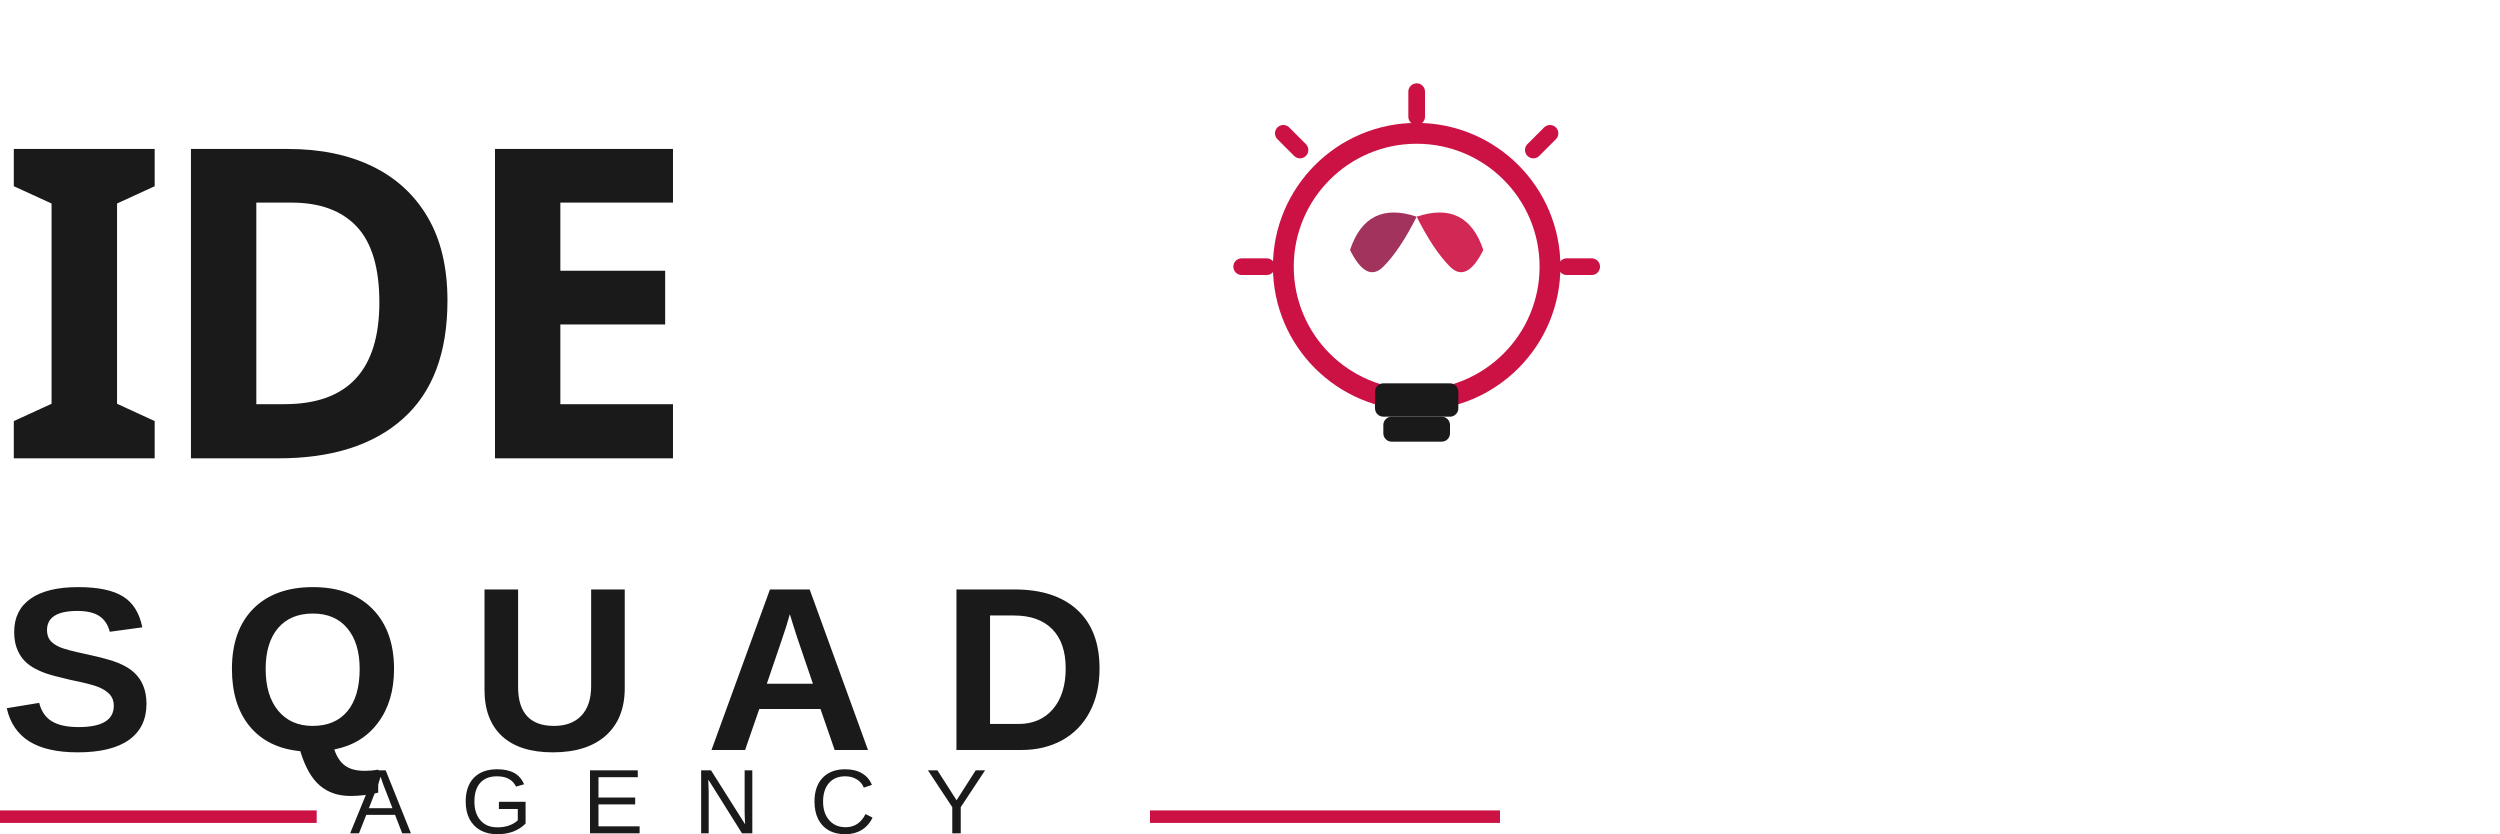
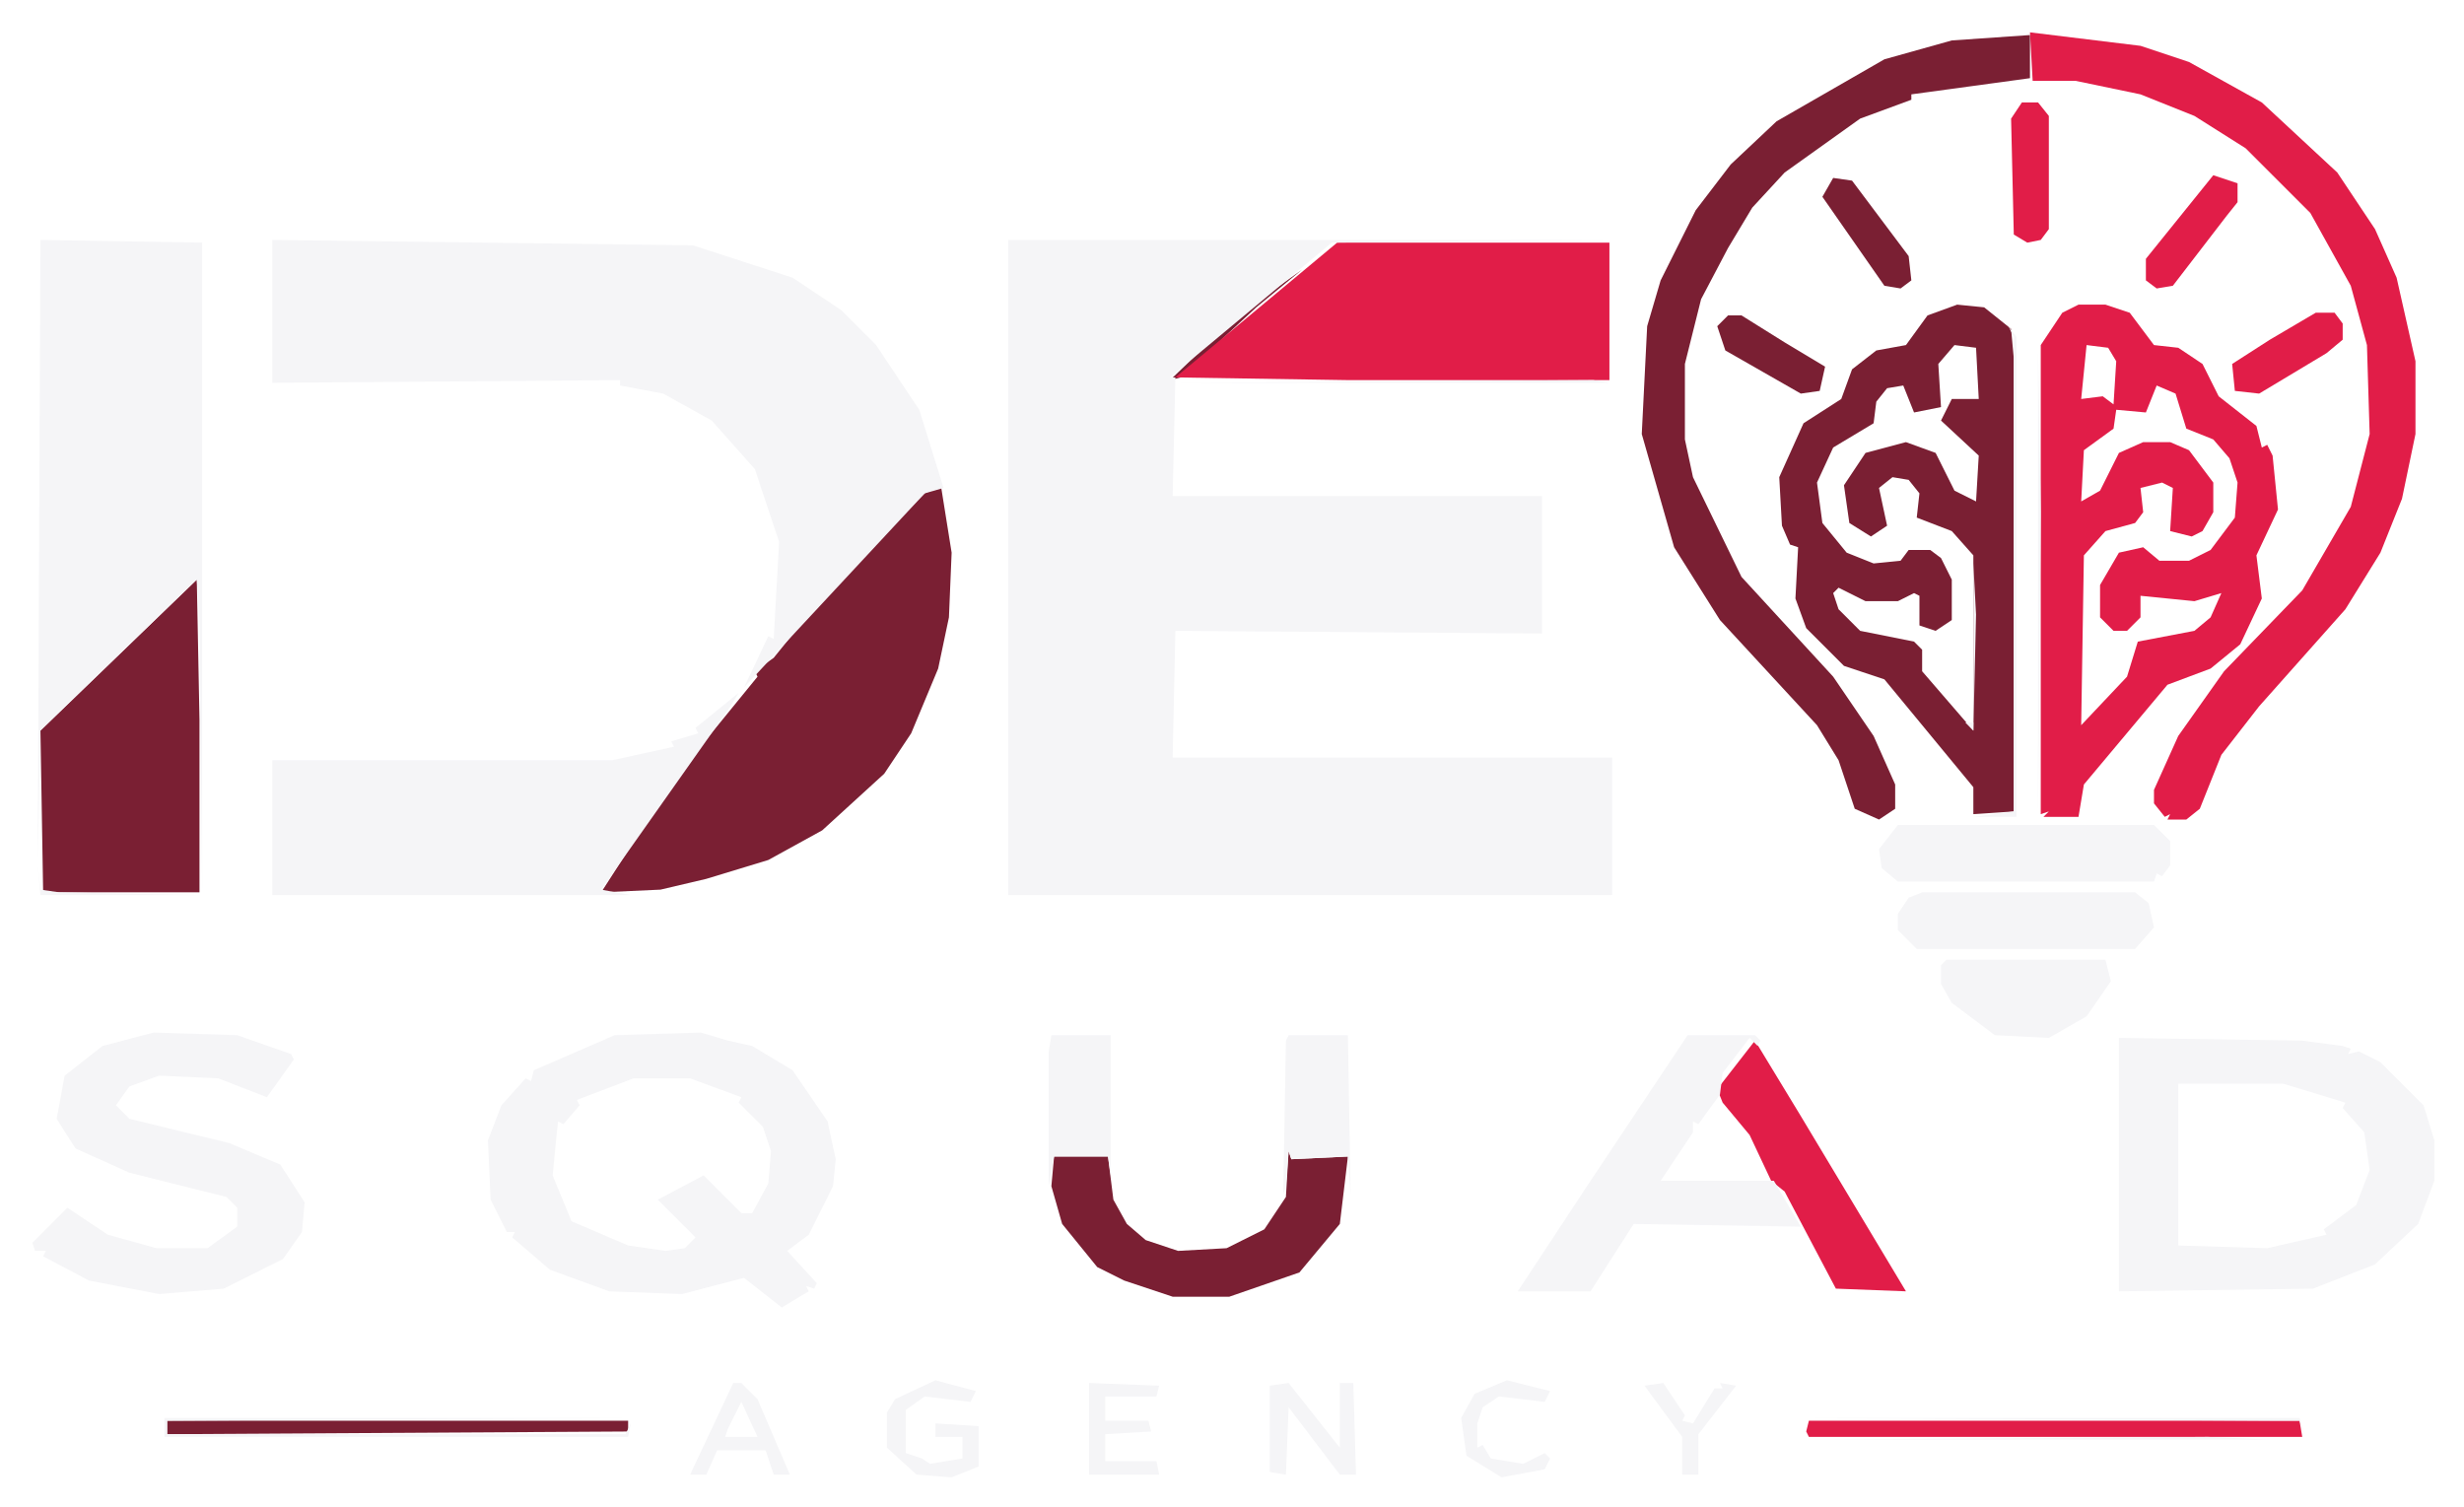
- <svg xmlns="http://www.w3.org/2000/svg" viewBox="0 0 300 100" width="300" height="100">
-   <text x="0" y="55" font-family="Arial Black, sans-serif" font-size="52" font-weight="900" fill="#1a1a1a" letter-spacing="-2">IDE</text>
-   <g transform="translate(152, 10)">
-     <circle cx="18" cy="22" r="16" fill="none" stroke="#CC1144" stroke-width="2.5" />
-     <path d="M10 20 Q12 14 18 16 Q16 20 14 22 Q12 24 10 20Z" fill="#8B0033" opacity="0.8" />
-     <path d="M26 20 Q24 14 18 16 Q20 20 22 22 Q24 24 26 20Z" fill="#CC1144" opacity="0.9" />
-     <rect x="13" y="36" width="10" height="4" rx="1" fill="#1a1a1a" />
-     <rect x="14" y="40" width="8" height="3" rx="1" fill="#1a1a1a" />
-     <line x1="18" y1="4" x2="18" y2="1" stroke="#CC1144" stroke-width="2" stroke-linecap="round" />
-     <line x1="32" y1="8" x2="34" y2="6" stroke="#CC1144" stroke-width="2" stroke-linecap="round" />
-     <line x1="4" y1="8" x2="2" y2="6" stroke="#CC1144" stroke-width="2" stroke-linecap="round" />
-     <line x1="36" y1="22" x2="39" y2="22" stroke="#CC1144" stroke-width="2" stroke-linecap="round" />
-     <line x1="0" y1="22" x2="-3" y2="22" stroke="#CC1144" stroke-width="2" stroke-linecap="round" />
+ <svg xmlns="http://www.w3.org/2000/svg" viewBox="0 0 914 559" width="914" height="559" fill="none">
+   <g fill-rule="evenodd">
+     <path id="bulb-outline-left" fill="#7A1F33" d="M 676.0 73.0 L 680.0 66.0 L 687.0 67.0 L 708.0 95.0 L 709.0 104.0 L 705.0 107.0 L 699.0 106.0 Z M 641.0 92.0 L 631.0 111.0 L 625.0 135.0 L 625.0 163.0 L 628.0 177.0 L 646.0 214.0 L 680.0 251.0 L 695.0 273.0 L 703.0 291.0 L 703.0 300.0 L 697.0 304.0 L 688.0 300.0 L 682.0 282.0 L 674.0 269.0 L 638.0 230.0 L 621.0 203.0 L 609.0 161.0 L 611.0 121.0 L 616.0 104.0 L 629.0 78.0 L 642.0 61.0 L 659.0 45.0 L 699.0 22.0 L 724.0 15.0 L 753.0 13.0 L 753.0 29.0 L 709.0 35.0 L 709.0 37.0 L 690.0 44.0 L 662.0 64.0 L 650.0 77.0 Z M 662.0 127.0 L 677.0 136.0 L 675.0 145.0 L 668.0 146.0 L 640.0 130.0 L 637.0 121.0 L 641.0 117.0 L 646.0 117.0 Z" />
+     <path id="bulb-outline-right" fill="#E11D48" d="M 760.0 78.0 L 760.0 85.0 L 757.0 89.0 L 752.0 90.0 L 747.0 87.0 L 746.0 44.0 L 750.0 38.0 L 756.0 38.0 L 760.0 43.0 Z M 838.0 262.0 L 824.0 280.0 L 816.0 300.0 L 811.0 304.0 L 804.0 304.0 L 805.0 302.0 L 803.0 303.0 L 799.0 298.0 L 799.0 293.0 L 808.0 273.0 L 825.0 249.0 L 854.0 219.0 L 872.0 188.0 L 879.0 161.0 L 878.0 128.0 L 872.0 106.0 L 857.0 79.0 L 833.0 55.0 L 814.0 43.0 L 794.0 35.0 L 770.0 30.0 L 754.0 30.0 L 753.0 12.0 L 794.0 17.0 L 812.0 23.0 L 839.0 38.0 L 867.0 64.0 L 881.0 85.0 L 889.0 103.0 L 896.0 134.0 L 896.0 161.0 L 891.0 185.0 L 883.0 205.0 L 870.0 226.0 Z M 826.0 80.0 L 806.0 106.0 L 800.0 107.0 L 796.0 104.0 L 796.0 96.0 L 821.0 65.0 L 830.0 68.0 L 830.0 75.0 Z M 842.0 126.0 L 859.0 116.0 L 866.0 116.0 L 869.0 120.0 L 869.0 126.0 L 863.0 131.0 L 838.0 146.0 L 829.0 145.0 L 828.0 135.0 Z" />
+     <path id="brain-left" fill="#7A1F33" d="M 734.0 169.0 L 720.0 156.0 L 724.0 148.0 L 734.0 148.0 L 733.0 129.0 L 725.0 128.0 L 719.0 135.0 L 720.0 151.0 L 710.0 153.0 L 706.0 143.0 L 700.0 144.0 L 696.0 149.0 L 695.0 157.0 L 680.0 166.0 L 674.0 179.0 L 676.0 194.0 L 685.0 205.0 L 695.0 209.0 L 705.0 208.0 L 708.0 204.0 L 716.0 204.0 L 720.0 207.0 L 724.0 215.0 L 724.0 230.0 L 718.0 234.0 L 712.0 232.0 L 712.0 221.0 L 710.0 220.0 L 704.0 223.0 L 692.0 223.0 L 682.0 218.0 L 680.0 220.0 L 682.0 226.0 L 690.0 234.0 L 710.0 238.0 L 713.0 241.0 L 713.0 249.0 L 732.0 271.0 L 732.0 206.0 L 724.0 197.0 L 711.0 192.0 L 712.0 183.0 L 708.0 178.0 L 702.0 177.0 L 697.0 181.0 L 700.0 195.0 L 694.0 199.0 L 686.0 194.0 L 684.0 180.0 L 692.0 168.0 L 707.0 164.0 L 718.0 168.0 L 725.0 182.0 L 733.0 186.0 Z M 747.0 133.0 L 747.0 301.0 L 732.0 302.0 L 732.0 292.0 L 699.0 252.0 L 684.0 247.0 L 670.0 233.0 L 666.0 222.0 L 667.0 203.0 L 664.0 202.0 L 661.0 195.0 L 660.0 177.0 L 669.0 157.0 L 683.0 148.0 L 687.0 137.0 L 696.0 130.0 L 707.0 128.0 L 715.0 117.0 L 726.0 113.0 L 736.0 114.0 L 746.0 122.0 Z" />
+     <path id="brain-right" fill="#E11D48" d="M 802.0 179.0 L 794.0 181.0 L 795.0 190.0 L 792.0 194.0 L 781.0 197.0 L 773.0 206.0 L 772.0 269.0 L 789.0 251.0 L 793.0 238.0 L 814.0 234.0 L 820.0 229.0 L 824.0 220.0 L 814.0 223.0 L 794.0 221.0 L 794.0 229.0 L 789.0 234.0 L 784.0 234.0 L 779.0 229.0 L 779.0 217.0 L 786.0 205.0 L 795.0 203.0 L 801.0 208.0 L 812.0 208.0 L 820.0 204.0 L 829.0 192.0 L 830.0 179.0 L 827.0 170.0 L 821.0 163.0 L 811.0 159.0 L 807.0 146.0 L 800.0 143.0 L 796.0 153.0 L 785.0 152.0 L 784.0 159.0 L 773.0 167.0 L 772.0 186.0 L 779.0 182.0 L 786.0 168.0 L 795.0 164.0 L 805.0 164.0 L 812.0 167.0 L 821.0 179.0 L 821.0 190.0 L 817.0 197.0 L 813.0 199.0 L 805.0 197.0 L 806.0 181.0 Z M 784.0 150.0 L 785.0 134.0 L 782.0 129.0 L 774.0 128.0 L 772.0 148.0 L 780.0 147.0 Z M 781.0 113.0 L 790.0 116.0 L 799.0 128.0 L 808.0 129.0 L 817.0 135.0 L 823.0 147.0 L 837.0 158.0 L 839.0 166.0 L 841.0 165.0 L 843.0 169.0 L 845.0 189.0 L 837.0 206.0 L 839.0 222.0 L 831.0 239.0 L 820.0 248.0 L 804.0 254.0 L 773.0 291.0 L 771.0 303.0 L 758.0 303.0 L 760.0 301.0 L 757.0 302.0 L 757.0 128.0 L 765.0 116.0 L 771.0 113.0 Z" />
+     <path id="accents-maroon" fill="#7A1F33" d="M 64.0 527.0 L 233.0 527.0 L 233.0 531.0 L 62.0 532.0 L 62.0 527.0 Z M 262.0 326.0 L 245.0 330.0 L 223.0 331.0 L 250.0 289.0 L 281.0 251.0 L 280.0 249.0 L 287.0 244.0 L 308.0 218.0 L 343.0 183.0 L 349.0 180.0 L 353.0 205.0 L 352.0 229.0 L 348.0 248.0 L 338.0 272.0 L 328.0 287.0 L 305.0 308.0 L 285.0 319.0 Z M 466.0 114.0 L 438.0 140.0 L 434.0 141.0 L 458.0 118.0 L 483.0 100.0 Z M 417.0 475.0 L 407.0 470.0 L 394.0 454.0 L 390.0 440.0 L 391.0 429.0 L 411.0 429.0 L 413.0 445.0 L 418.0 454.0 L 425.0 460.0 L 437.0 464.0 L 455.0 463.0 L 469.0 456.0 L 477.0 444.0 L 478.0 427.0 L 479.0 430.0 L 500.0 429.0 L 497.0 454.0 L 482.0 472.0 L 456.0 481.0 L 435.0 481.0 Z M 74.0 267.0 L 74.0 331.0 L 16.0 331.0 L 15.0 271.0 L 73.0 215.0 Z" />
+     <path id="accents-crimson" fill="#E11D48" d="M 500.0 141.0 L 436.0 140.0 L 496.0 90.0 L 597.0 90.0 L 597.0 141.0 Z M 692.0 527.0 L 853.0 527.0 L 854.0 533.0 L 671.0 533.0 L 670.0 531.0 L 671.0 527.0 Z M 668.0 414.0 L 707.0 479.0 L 681.0 478.0 L 662.0 442.0 L 657.0 438.0 L 649.0 421.0 L 639.0 409.0 L 637.0 404.0 L 651.0 386.0 Z" />
+     <path id="text-chrome" fill="#F5F5F7" d="M 844.0 527.0 L 671.0 526.0 L 853.0 526.0 L 855.0 533.0 L 853.0 527.0 Z M 572.0 207.0 L 572.0 235.0 L 436.0 234.0 L 435.0 281.0 L 598.0 281.0 L 598.0 332.0 L 374.0 332.0 L 374.0 89.0 L 597.0 89.0 L 494.0 90.0 L 434.0 140.0 L 436.0 140.0 L 435.0 184.0 L 572.0 184.0 Z M 819.0 533.0 L 842.0 534.0 L 671.0 534.0 Z M 573.0 545.0 L 557.0 548.0 L 544.0 540.0 L 542.0 526.0 L 547.0 517.0 L 559.0 512.0 L 575.0 516.0 L 573.0 520.0 L 556.0 518.0 L 550.0 522.0 L 548.0 528.0 L 548.0 537.0 L 550.0 536.0 L 553.0 541.0 L 565.0 543.0 L 573.0 539.0 L 575.0 541.0 Z M 591.0 141.0 L 597.0 142.0 L 436.0 142.0 Z M 713.0 331.0 L 792.0 331.0 L 797.0 335.0 L 799.0 344.0 L 792.0 352.0 L 711.0 352.0 L 704.0 345.0 L 704.0 339.0 L 708.0 333.0 Z M 74.0 231.0 L 73.0 215.0 L 15.0 271.0 L 14.0 319.0 L 15.0 89.0 L 75.0 90.0 L 75.0 331.0 Z M 173.0 532.0 L 232.0 532.0 L 234.0 528.0 L 233.0 533.0 L 61.0 533.0 L 61.0 526.0 L 233.0 526.0 L 62.0 527.0 L 62.0 532.0 Z M 325.0 128.0 L 341.0 152.0 L 350.0 181.0 L 343.0 183.0 L 276.0 255.0 L 285.0 236.0 L 287.0 237.0 L 289.0 201.0 L 280.0 174.0 L 264.0 156.0 L 246.0 146.0 L 230.0 143.0 L 230.0 141.0 L 101.0 142.0 L 101.0 89.0 L 257.0 91.0 L 294.0 103.0 L 312.0 115.0 Z M 733.0 228.0 L 732.0 271.0 L 729.0 268.0 L 732.0 268.0 L 732.0 209.0 Z M 342.0 541.0 L 345.0 543.0 L 357.0 541.0 L 357.0 533.0 L 347.0 533.0 L 347.0 528.0 L 363.0 529.0 L 363.0 544.0 L 353.0 548.0 L 340.0 547.0 L 329.0 537.0 L 329.0 524.0 L 332.0 519.0 L 347.0 512.0 L 362.0 516.0 L 360.0 520.0 L 343.0 518.0 L 336.0 523.0 L 336.0 539.0 Z M 590.0 438.0 L 626.0 384.0 L 651.0 384.0 L 653.0 386.0 L 652.0 388.0 L 649.0 385.0 L 639.0 398.0 L 638.0 406.0 L 630.0 417.0 L 628.0 416.0 L 628.0 420.0 L 616.0 438.0 L 658.0 438.0 L 668.0 455.0 L 606.0 454.0 L 590.0 479.0 L 563.0 479.0 Z M 774.0 377.0 L 760.0 385.0 L 740.0 384.0 L 724.0 372.0 L 720.0 365.0 L 720.0 358.0 L 722.0 356.0 L 781.0 356.0 L 783.0 364.0 Z M 270.0 386.0 L 279.0 388.0 L 294.0 397.0 L 307.0 416.0 L 310.0 430.0 L 309.0 440.0 L 300.0 458.0 L 292.0 464.0 L 303.0 476.0 L 302.0 478.0 L 299.0 477.0 L 300.0 479.0 L 290.0 485.0 L 276.0 474.0 L 253.0 480.0 L 226.0 479.0 L 204.0 471.0 L 190.0 459.0 L 191.0 457.0 L 188.0 457.0 L 182.0 445.0 L 181.0 423.0 L 186.0 410.0 L 195.0 400.0 L 197.0 401.0 L 198.0 397.0 L 228.0 384.0 L 260.0 383.0 Z M 818.0 402.0 L 808.0 402.0 L 808.0 462.0 L 841.0 463.0 L 863.0 458.0 L 862.0 456.0 L 874.0 447.0 L 879.0 434.0 L 877.0 420.0 L 869.0 411.0 L 870.0 409.0 L 847.0 402.0 Z M 105.0 467.0 L 83.0 478.0 L 59.0 480.0 L 33.0 475.0 L 16.0 466.0 L 17.0 464.0 L 13.0 464.0 L 12.0 461.0 L 25.0 448.0 L 40.0 458.0 L 58.0 463.0 L 77.0 463.0 L 88.0 455.0 L 88.0 448.0 L 84.0 444.0 L 48.0 435.0 L 28.0 426.0 L 21.0 415.0 L 24.0 399.0 L 38.0 388.0 L 57.0 383.0 L 88.0 384.0 L 108.0 391.0 L 109.0 393.0 L 99.0 407.0 L 81.0 400.0 L 59.0 399.0 L 48.0 403.0 L 43.0 410.0 L 48.0 415.0 L 85.0 424.0 L 104.0 432.0 L 113.0 446.0 L 112.0 457.0 Z M 747.0 206.0 L 747.0 125.0 L 745.0 121.0 L 748.0 125.0 L 748.0 303.0 L 732.0 303.0 L 747.0 301.0 Z M 854.0 386.0 L 869.0 388.0 L 872.0 389.0 L 871.0 391.0 L 875.0 390.0 L 883.0 394.0 L 899.0 410.0 L 903.0 423.0 L 903.0 438.0 L 897.0 454.0 L 881.0 469.0 L 858.0 478.0 L 786.0 479.0 L 786.0 385.0 Z M 477.0 440.0 L 476.0 443.0 L 477.0 386.0 L 478.0 384.0 L 500.0 384.0 L 501.0 443.0 L 500.0 429.0 L 479.0 430.0 L 478.0 427.0 Z M 22.0 331.0 L 74.0 332.0 L 15.0 332.0 L 14.0 321.0 L 15.0 330.0 Z M 205.0 436.0 L 212.0 453.0 L 233.0 462.0 L 247.0 464.0 L 254.0 463.0 L 258.0 459.0 L 244.0 445.0 L 261.0 436.0 L 275.0 450.0 L 279.0 450.0 L 285.0 439.0 L 286.0 427.0 L 283.0 418.0 L 274.0 409.0 L 275.0 407.0 L 256.0 400.0 L 235.0 400.0 L 214.0 408.0 L 215.0 410.0 L 209.0 417.0 L 207.0 416.0 Z M 271.0 262.0 L 223.0 330.0 L 234.0 332.0 L 101.0 332.0 L 101.0 282.0 L 227.0 282.0 L 250.0 277.0 L 249.0 275.0 L 259.0 272.0 L 258.0 270.0 L 274.0 257.0 Z M 800.0 324.0 L 799.0 327.0 L 704.0 327.0 L 698.0 322.0 L 697.0 315.0 L 704.0 306.0 L 799.0 306.0 L 805.0 312.0 L 805.0 321.0 L 802.0 325.0 Z M 275.0 513.0 L 281.0 519.0 L 293.0 547.0 L 287.0 547.0 L 284.0 538.0 L 266.0 538.0 L 262.0 547.0 L 256.0 547.0 L 272.0 513.0 Z M 625.0 525.0 L 624.0 527.0 L 628.0 528.0 L 636.0 515.0 L 639.0 515.0 L 638.0 513.0 L 644.0 514.0 L 630.0 532.0 L 630.0 547.0 L 624.0 547.0 L 624.0 533.0 L 610.0 514.0 L 617.0 513.0 Z M 419.0 518.0 L 410.0 518.0 L 410.0 527.0 L 426.0 527.0 L 427.0 531.0 L 410.0 532.0 L 410.0 542.0 L 429.0 542.0 L 430.0 547.0 L 404.0 547.0 L 404.0 513.0 L 430.0 514.0 L 429.0 518.0 Z M 757.0 190.0 L 756.0 302.0 L 756.0 130.0 Z M 389.0 390.0 L 390.0 384.0 L 412.0 384.0 L 412.0 436.0 L 411.0 429.0 L 391.0 429.0 L 389.0 440.0 Z M 477.0 547.0 L 471.0 546.0 L 471.0 514.0 L 478.0 513.0 L 497.0 537.0 L 497.0 513.0 L 502.0 513.0 L 503.0 547.0 L 497.0 547.0 L 478.0 522.0 Z M 270.0 530.0 L 269.0 533.0 L 281.0 533.0 L 275.0 520.0 Z" />
  </g>
-   <text x="0" y="90" font-family="Arial, sans-serif" font-size="28" font-weight="700" fill="#1a1a1a" letter-spacing="8">SQUAD</text>
-   <line x1="0" y1="98" x2="38" y2="98" stroke="#CC1144" stroke-width="1.5" />
-   <text x="42" y="100" font-family="Arial, sans-serif" font-size="11" font-weight="400" fill="#1a1a1a" letter-spacing="6">AGENCY</text>
-   <line x1="138" y1="98" x2="180" y2="98" stroke="#CC1144" stroke-width="1.5" />
</svg>
